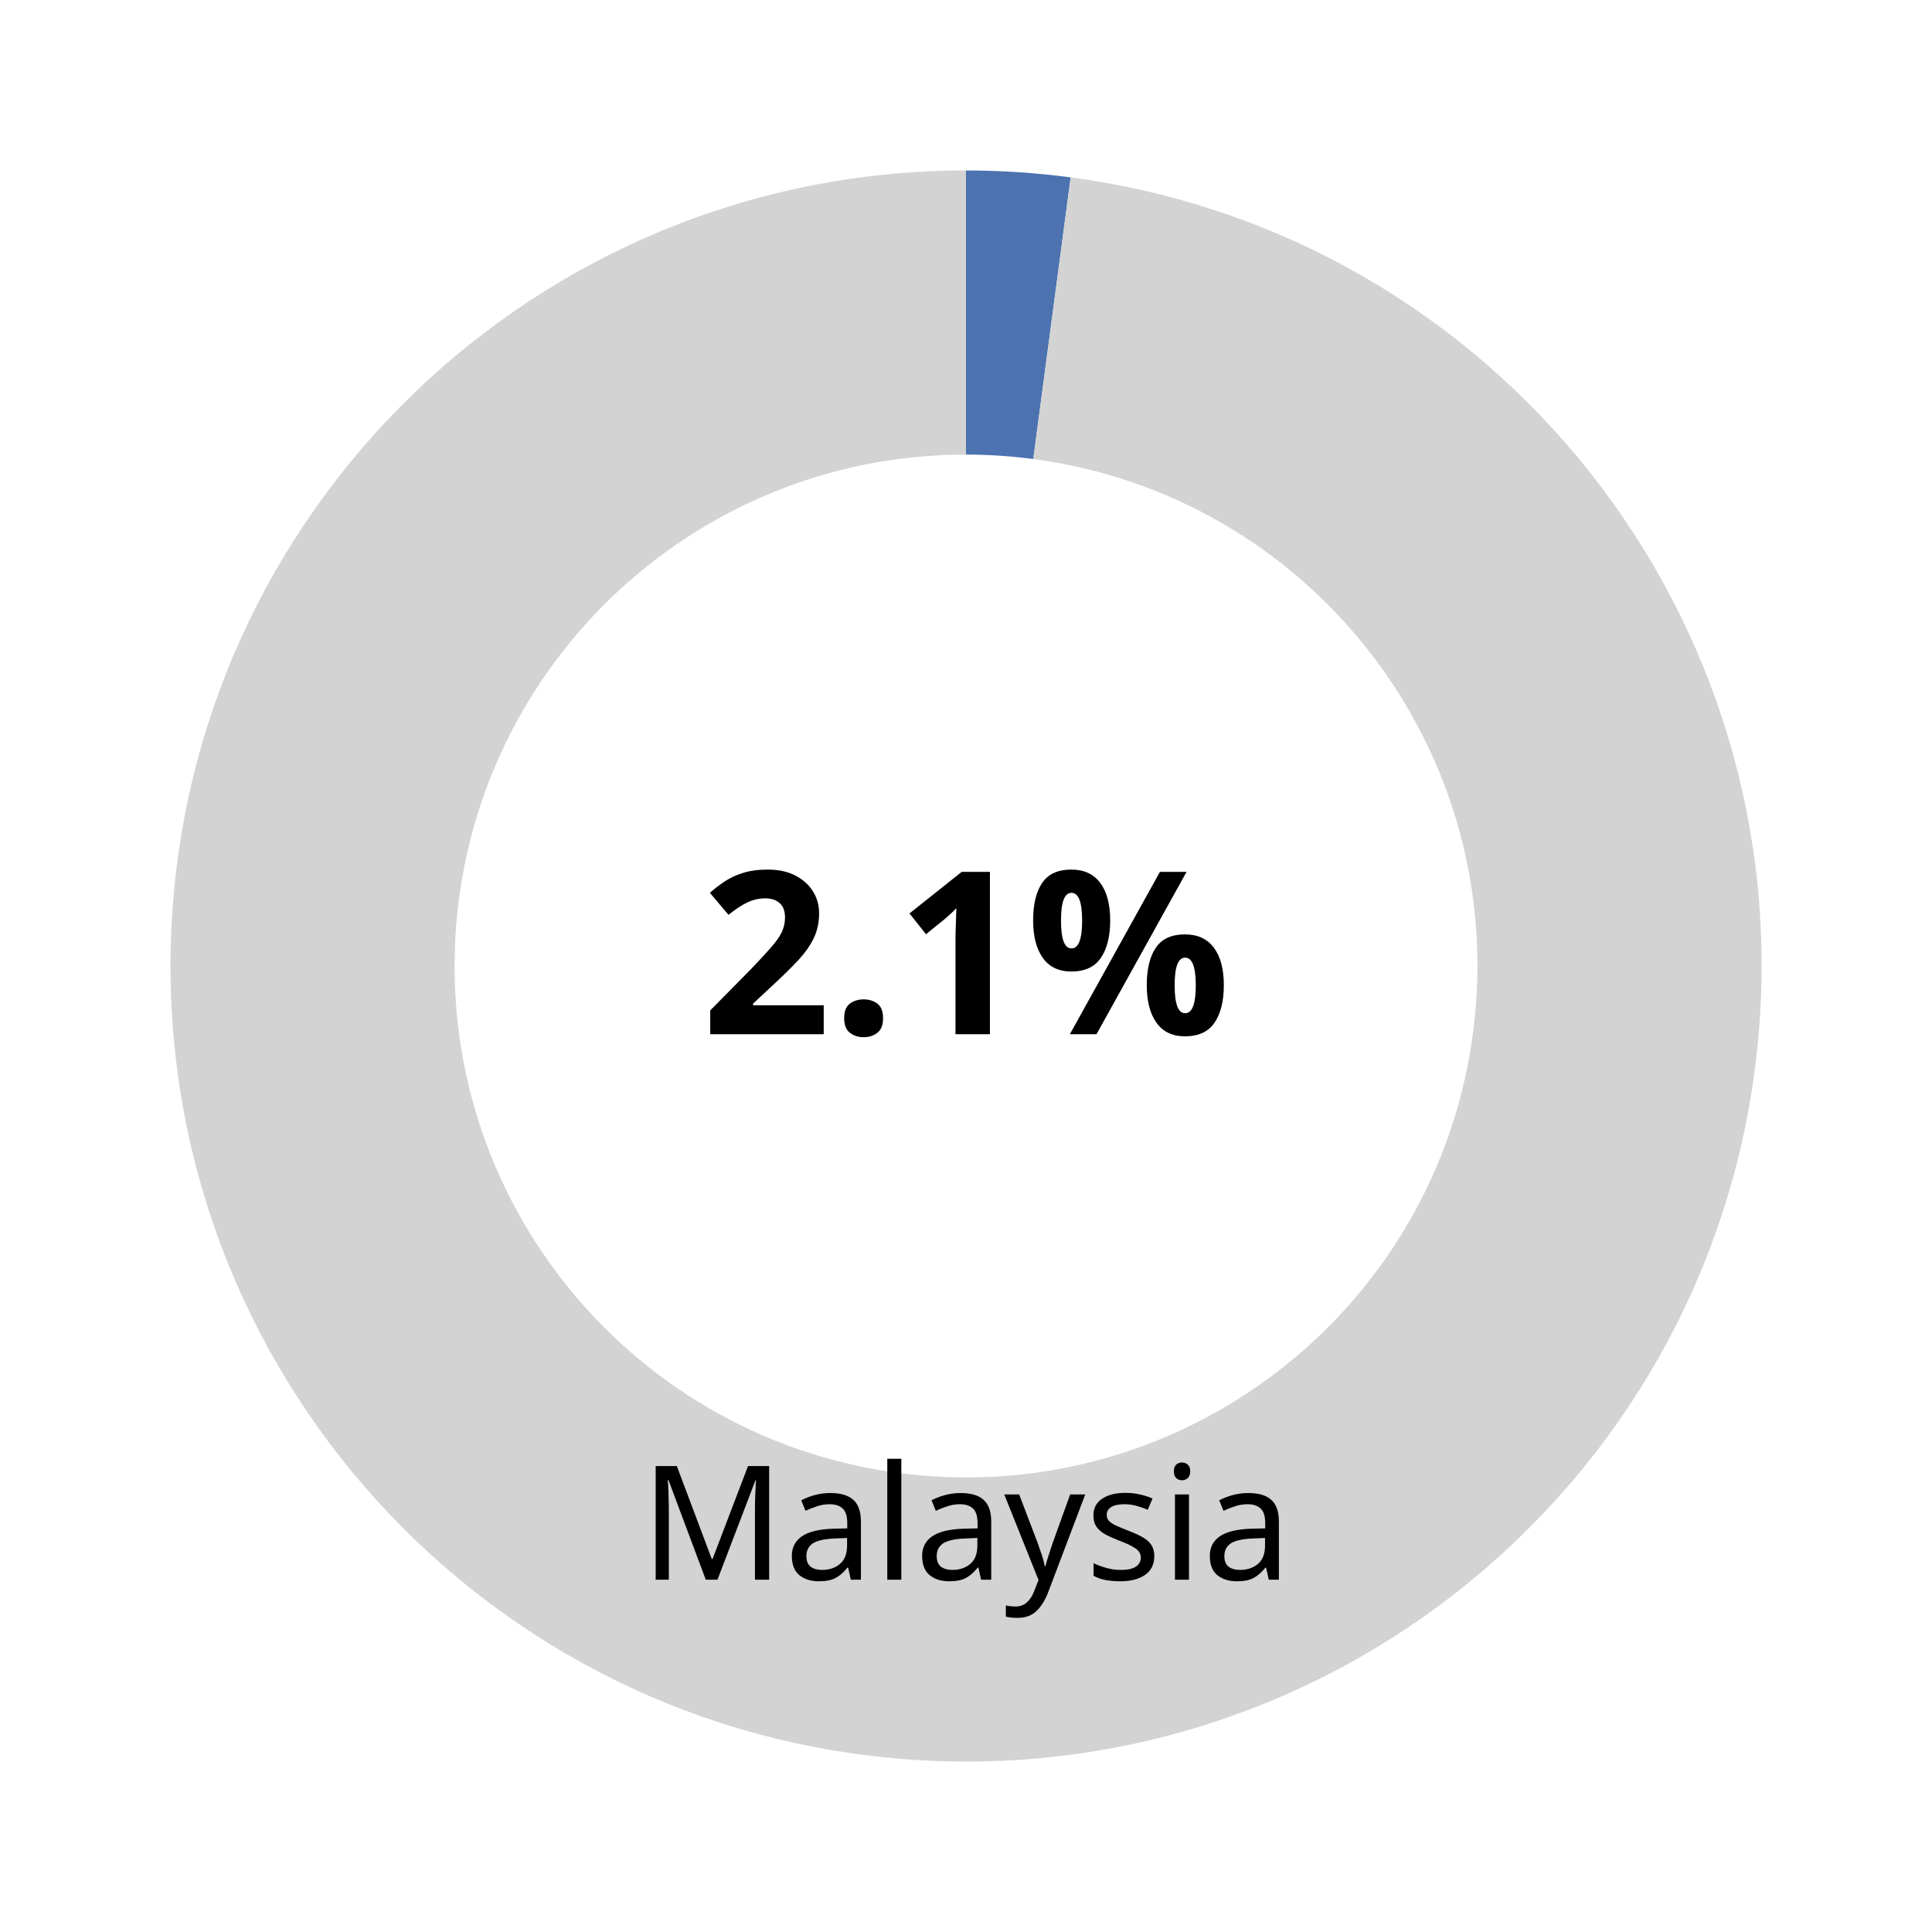
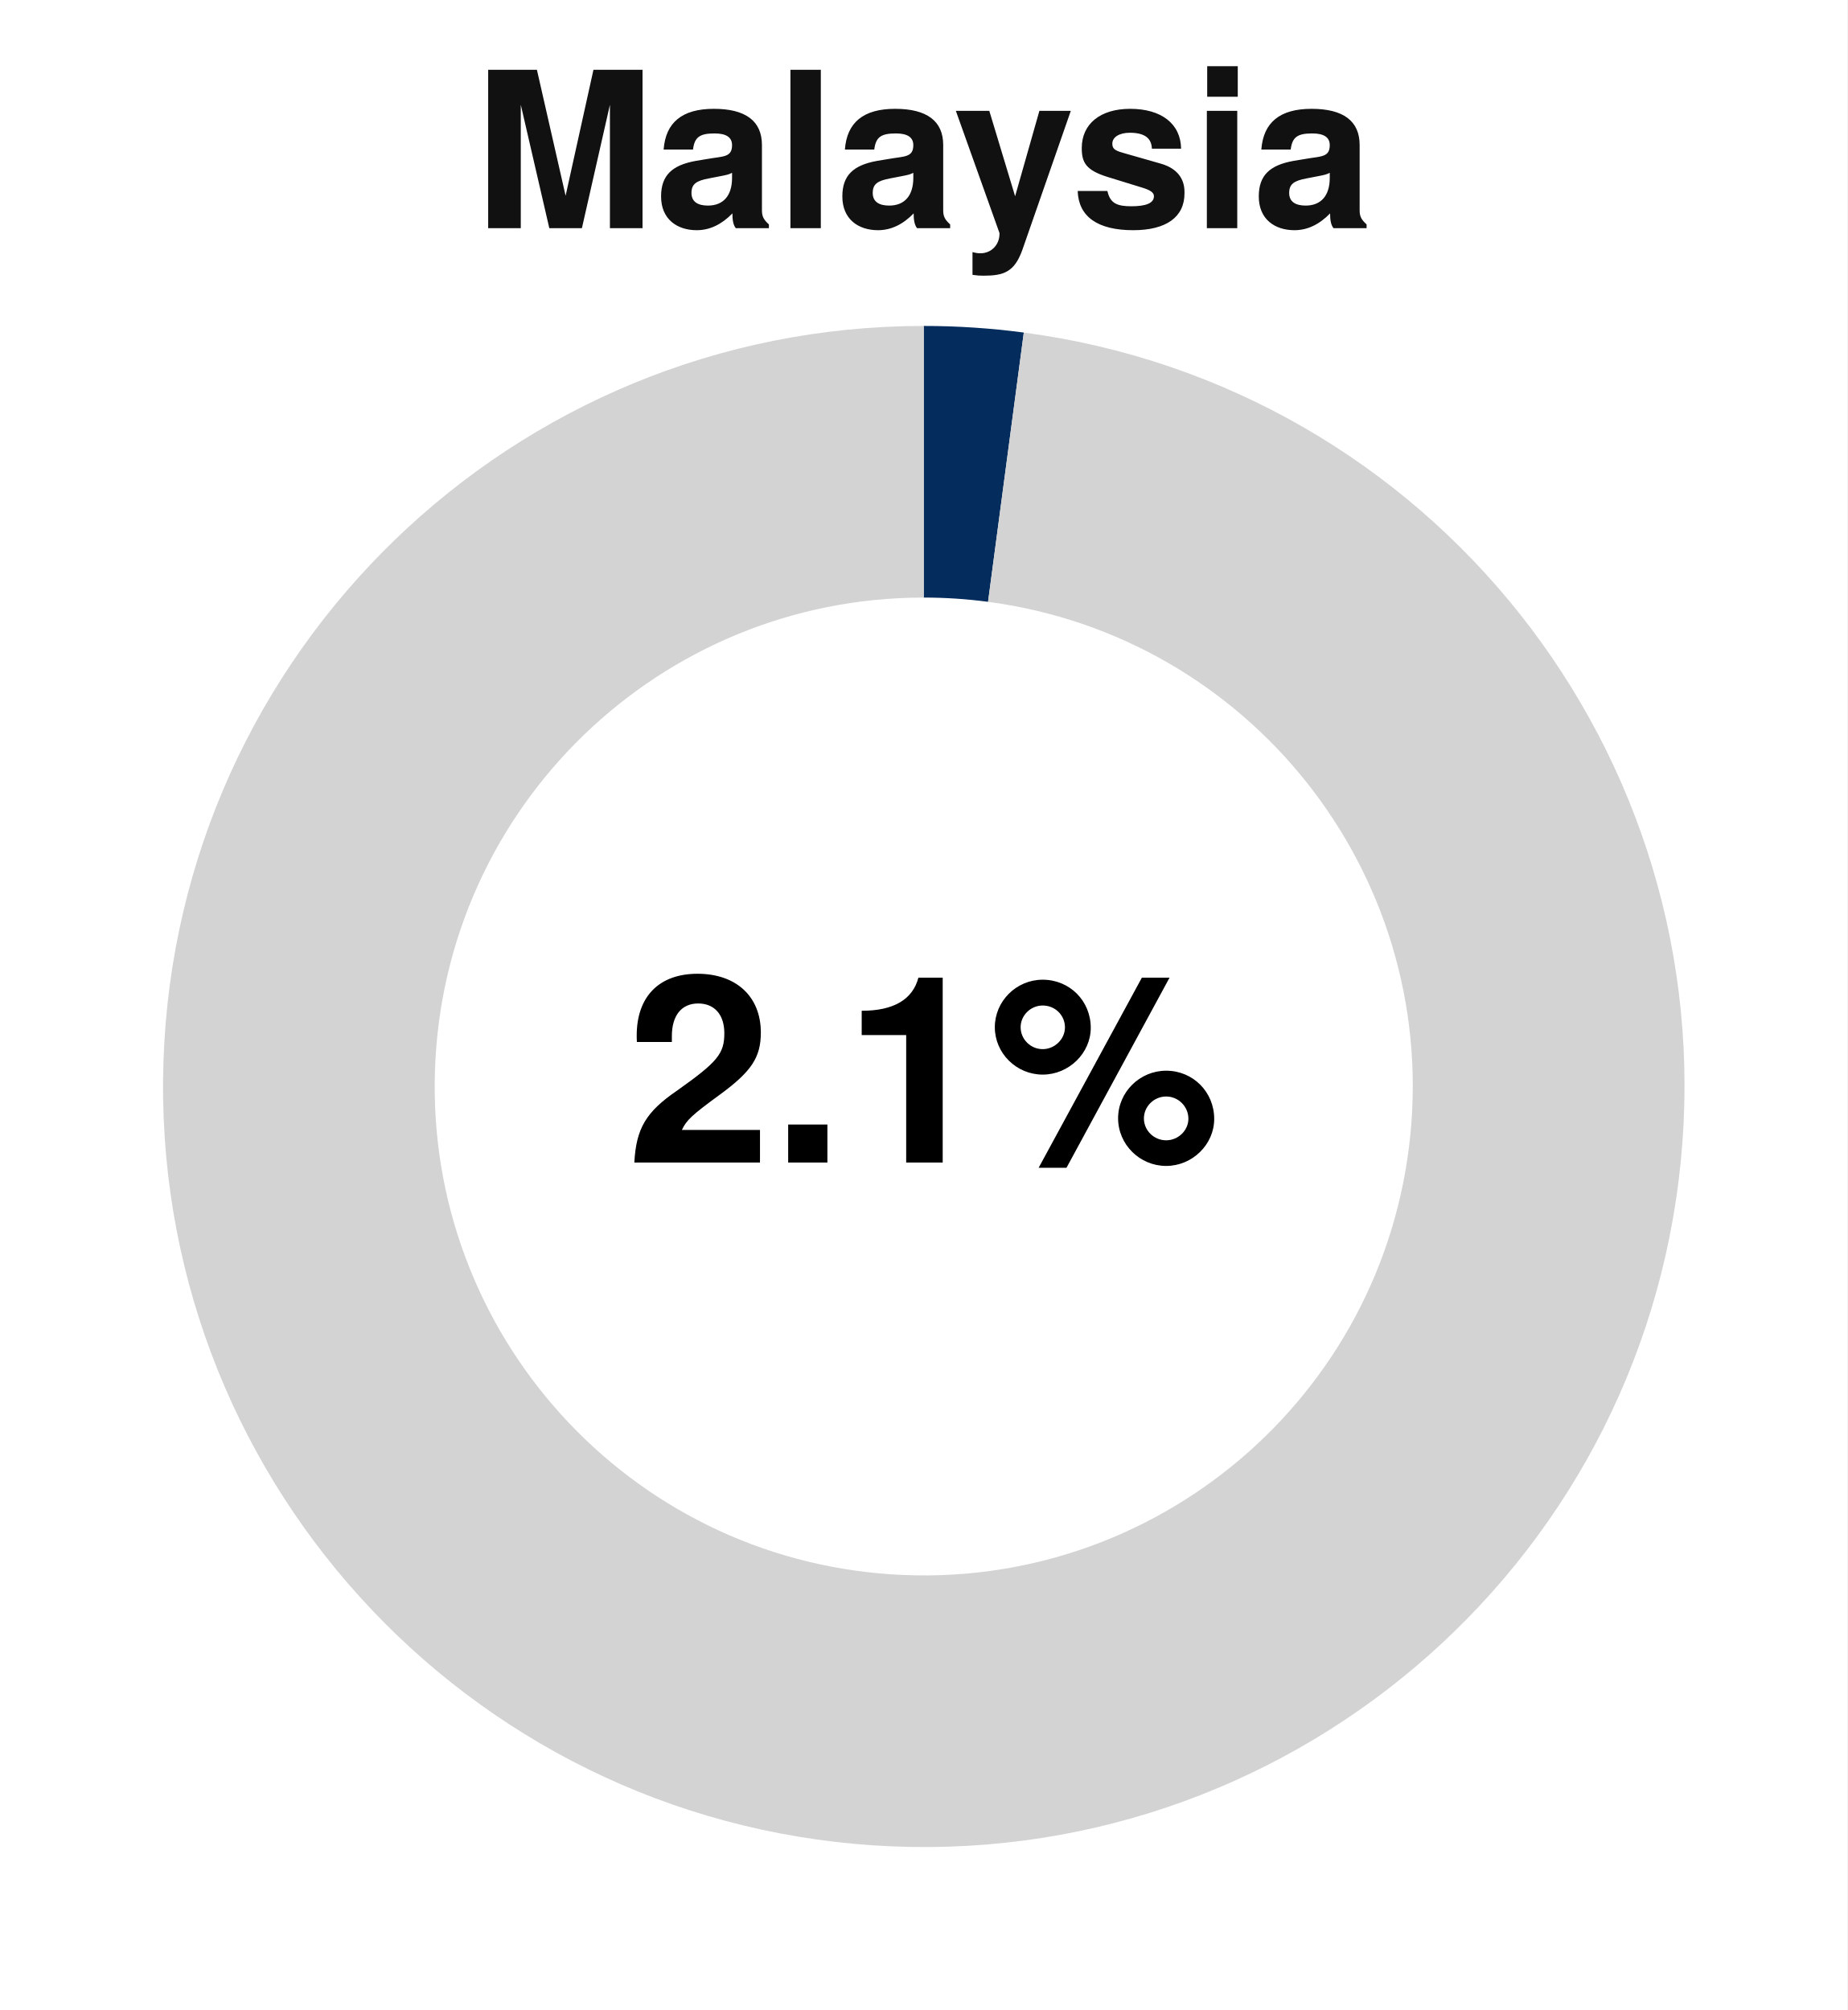
- <svg xmlns="http://www.w3.org/2000/svg" version="1.1" class="marks" width="170" height="170" viewBox="0 0 170 170">
-   <rect width="170" height="170" fill="white" />
-   <g fill="none" stroke-miterlimit="10" transform="translate(5,5)">
+ <svg xmlns="http://www.w3.org/2000/svg" version="1.1" class="marks" width="170" height="185" viewBox="0 0 170 185">
+   <rect width="170" height="185" fill="white" />
+   <g fill="none" stroke-miterlimit="10" transform="translate(5,20)">
    <g class="mark-group role-frame root" role="graphics-object" aria-roledescription="group mark container">
      <g transform="translate(0,0)">
        <path class="background" aria-hidden="true" d="M0,0h160v160h-160Z" />
        <g>
          <g class="mark-arc role-mark layer_0_marks" role="graphics-object" aria-roledescription="arc mark container">
-             <path aria-label="value: 2.1; color: #4C72B0" role="graphics-symbol" aria-roledescription="arc mark" transform="translate(80,80)" d="M9.21,-69.392A70,70,0,0,0,0,-70L0,-45A45,45,0,0,1,5.92,-44.609Z" fill="#4C72B0" />
+             <path aria-label="value: 2.1; color: #042C5C" role="graphics-symbol" aria-roledescription="arc mark" transform="translate(80,80)" d="M9.21,-69.392A70,70,0,0,0,0,-70L0,-45A45,45,0,0,1,5.92,-44.609Z" fill="#042C5C" />
            <path aria-label="value: 97.9; color: lightgray" role="graphics-symbol" aria-roledescription="arc mark" transform="translate(80,80)" d="M0,-70A70,70,0,1,0,9.21,-69.392L5.92,-44.609A45,45,0,1,1,0,-45Z" fill="lightgray" />
          </g>
          <g class="mark-text role-mark layer_1_marks" role="graphics-object" aria-roledescription="text mark container">
-             <text aria-label="label: 2.1%" role="graphics-symbol" aria-roledescription="text mark" text-anchor="middle" transform="translate(80,86)" font-family="sans-serif" font-size="20px" font-weight="bold" fill="black">2.1%</text>
+             <text aria-label="label: 2.1%" role="graphics-symbol" aria-roledescription="text mark" text-anchor="middle" transform="translate(80,87)" font-family="Helvetica Neue" font-size="24px" font-weight="bold" fill="black">2.1%</text>
          </g>
          <g class="mark-text role-mark layer_2_marks" role="graphics-object" aria-roledescription="text mark container">
-             <text aria-label="label: Malaysia" role="graphics-symbol" aria-roledescription="text mark" text-anchor="middle" transform="translate(80,134)" font-family="sans-serif" font-size="14px" fill="black">Malaysia</text>
+             <text aria-label="label: Malaysia" role="graphics-symbol" aria-roledescription="text mark" text-anchor="middle" transform="translate(80,1)" font-family="Helvetica Neue" font-size="20px" font-weight="600" fill="#111">Malaysia</text>
          </g>
        </g>
        <path class="foreground" aria-hidden="true" d="" display="none" />
      </g>
    </g>
  </g>
</svg>
